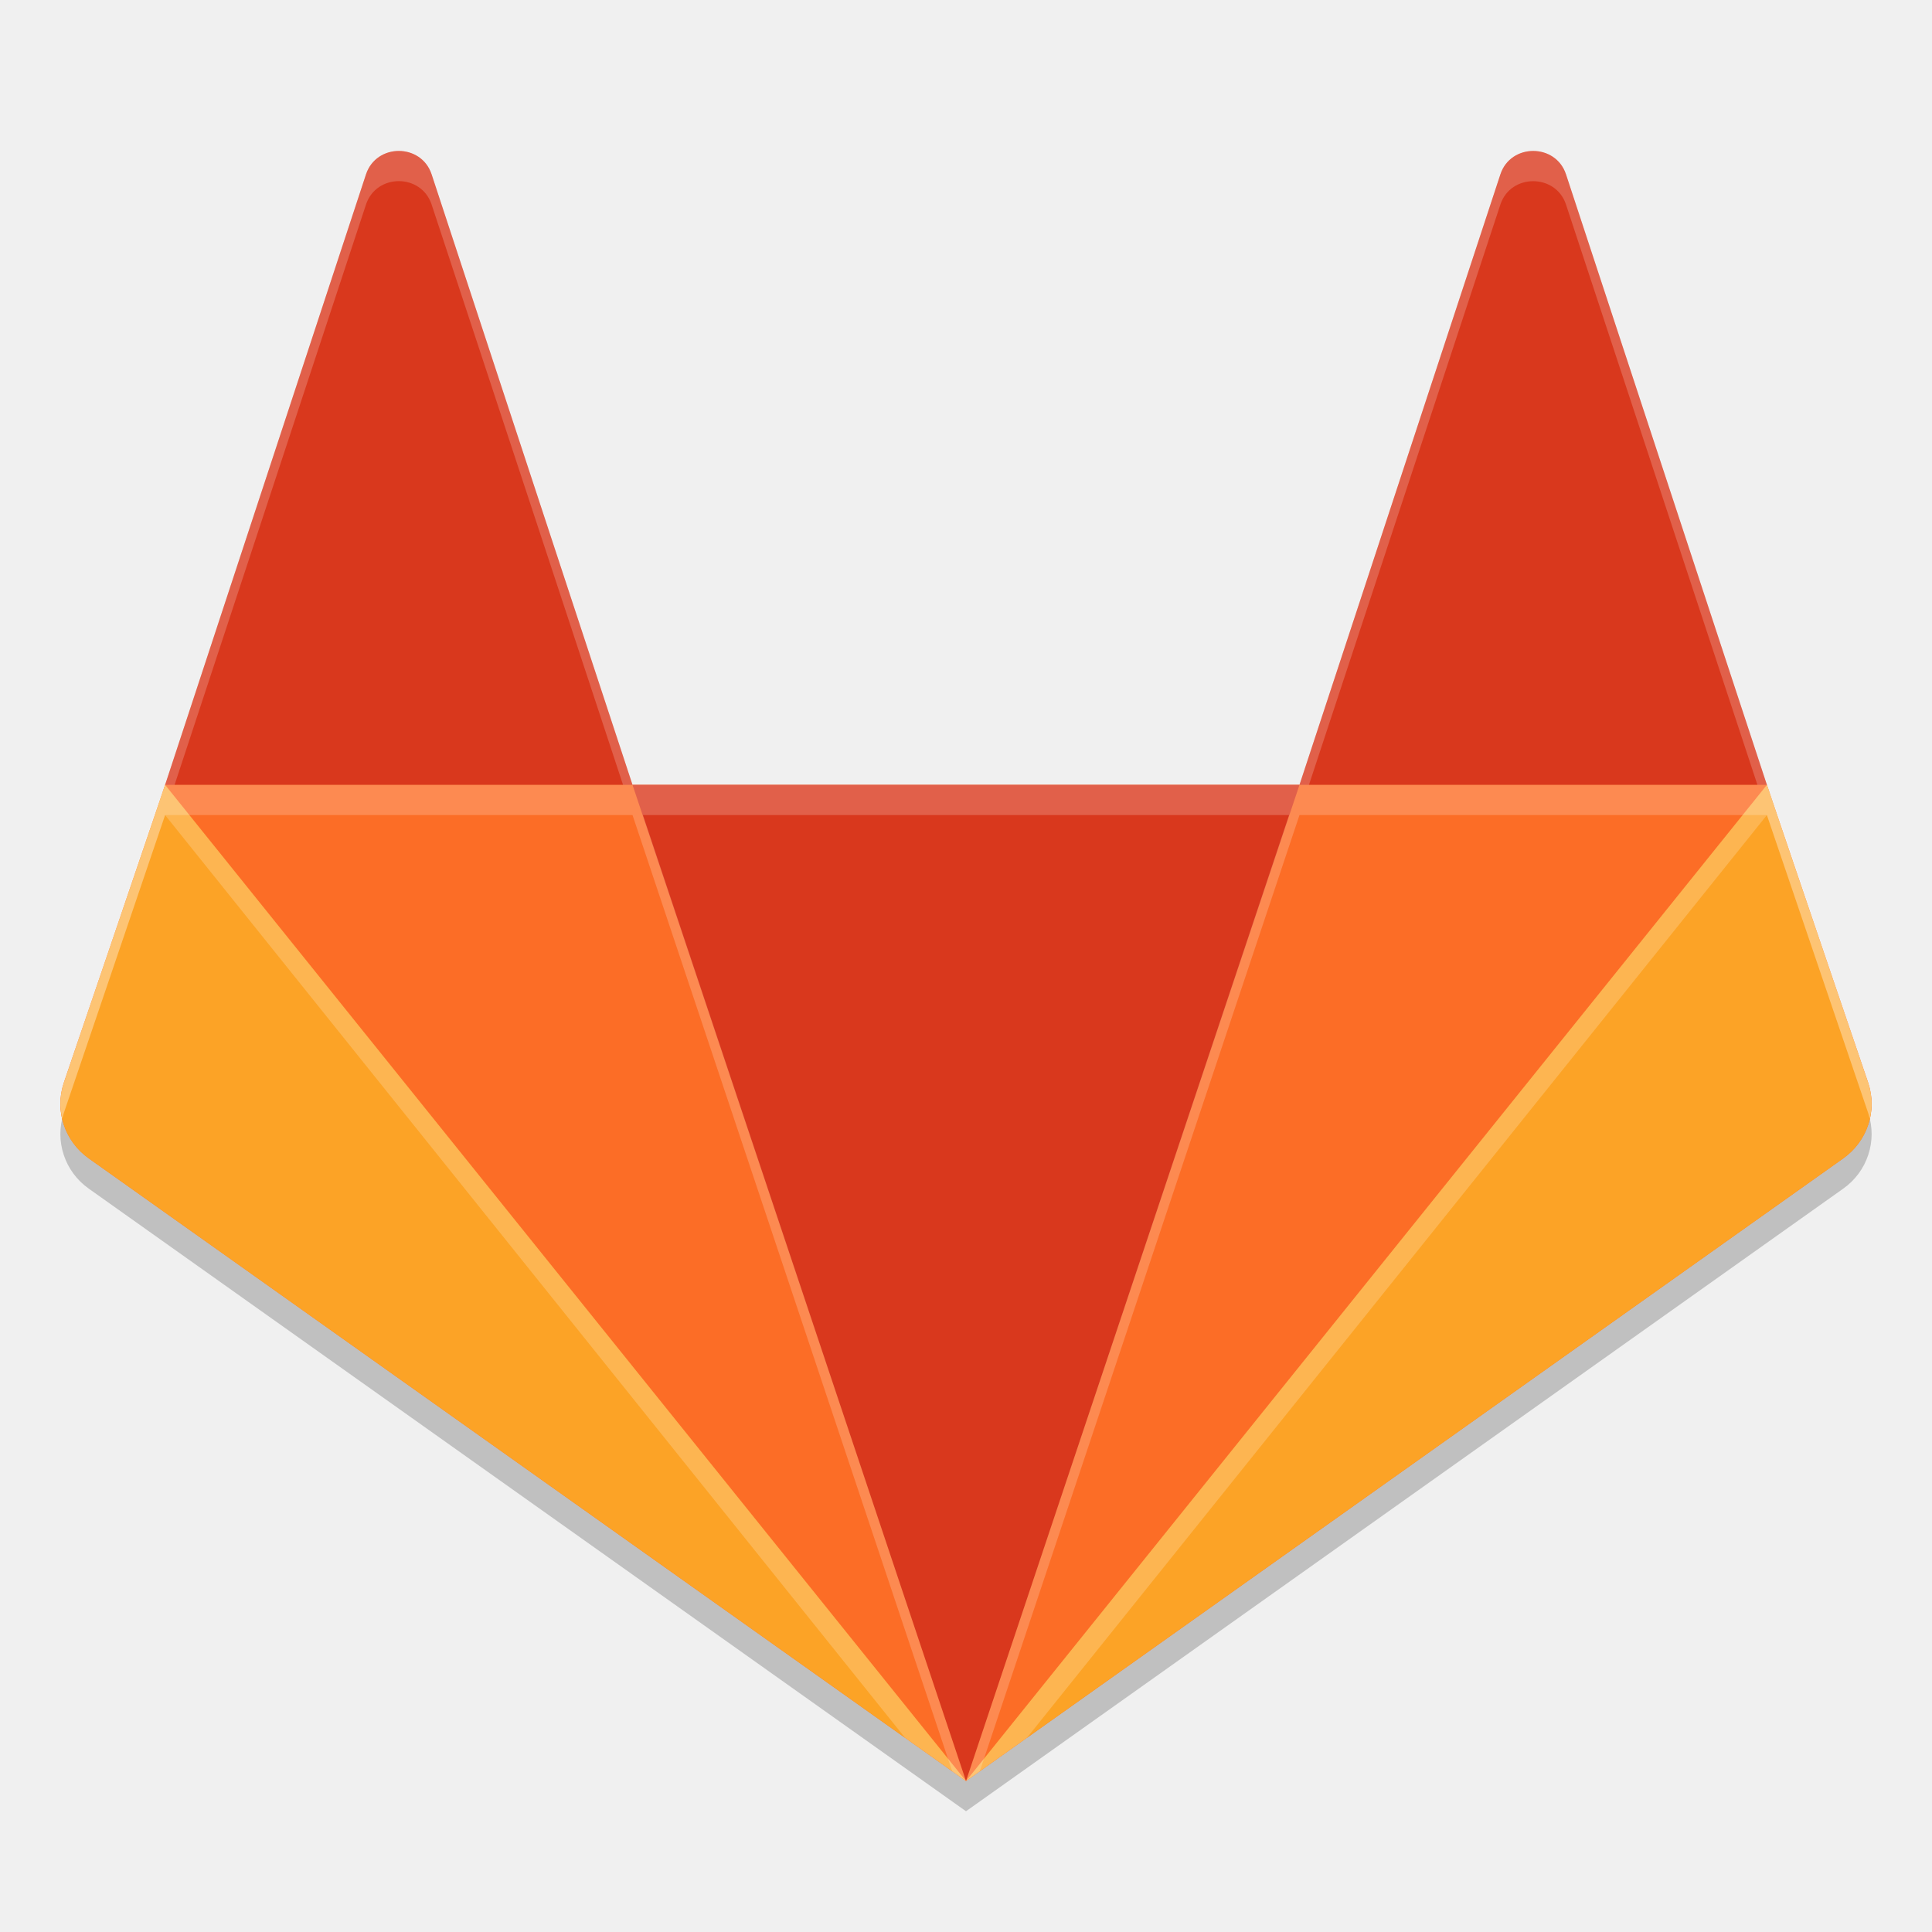
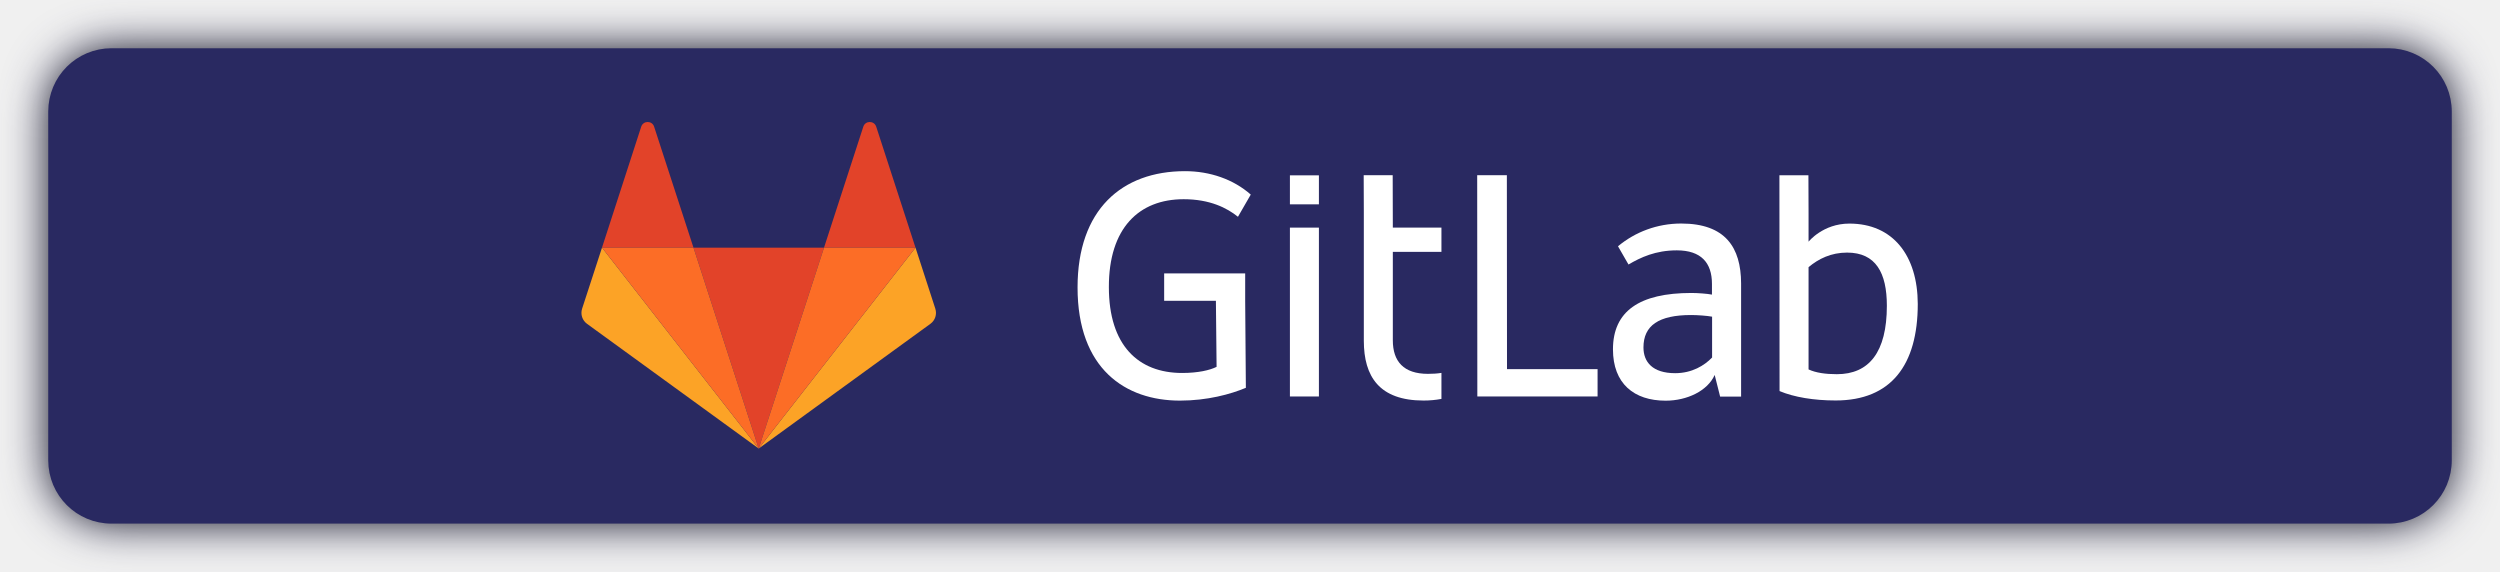
- <svg xmlns="http://www.w3.org/2000/svg" width="64" height="64" version="1.1">
-   <path style="opacity:0.2;fill-rule:evenodd" d="m 13.21,6 c -0.458,0 -0.915,0.259 -1.086,0.773 L 5.468,27 2.112,36.875 c -0.153,0.46 -0.146,0.944 0,1.383 0.145,0.439 0.427,0.833 0.828,1.117 L 32,60 61.06,39.375 c 0.401,-0.284 0.683,-0.678 0.828,-1.117 0.146,-0.438 0.153,-0.922 0,-1.383 L 58.532,27 51.876,6.773 c -0.342,-1.03 -1.83,-1.03 -2.172,0 L 43.047,27 H 20.953 L 14.296,6.773 C 14.125,6.259 13.668,6 13.21,6 Z" />
-   <path style="fill:#fc6d26;fill-rule:evenodd" d="M 61.888,35.875 58.531,26 52,16.368 c -0.342,-1.029 -1.833,-1.029 -2.175,0 l -6.777,9.631 H 20.953 L 13.429,16.368 c -0.342,-1.029 -1.833,-1.029 -2.175,0 L 5.469,26 2.112,35.875 c -0.306,0.921 0.029,1.929 0.831,2.499 L 32,59 61.057,38.374 c 0.802,-0.569 1.137,-1.578 0.831,-2.499" />
-   <path style="fill:#d9381d;fill-rule:evenodd" d="m 13.211,5 c -0.458,0 -0.915,0.259 -1.086,0.773 L 5.469,26 H 20.953 L 14.297,5.773 C 14.126,5.259 13.669,5 13.211,5 Z M 20.953,26 32,59 43.047,26 Z m 22.094,0 H 58.531 L 51.875,5.773 c -0.342,-1.03 -1.829,-1.03 -2.172,0 z" />
-   <path style="fill:#fca326;fill-rule:evenodd" d="M 5.469,26 2.113,35.875 c -0.306,0.921 0.026,1.931 0.828,2.5 L 32,59 Z M 32,59 61.059,38.375 c 0.802,-0.569 1.134,-1.579 0.828,-2.5 l -3.355,-9.875 z" />
-   <path style="opacity:0.2;fill:#ffffff;fill-rule:evenodd" d="M 13.211,5 C 12.753,5 12.296,5.259 12.125,5.773 l -6.656,20.227 -0.379,1 L 2.111,35.875 c -0.131,0.395 -0.138,0.804 -0.047,1.189 0.015,-0.063 0.026,-0.127 0.047,-0.189 L 5.469,27 H 20.953 L 31.543,58.676 32,59 21.299,27 H 42.701 L 32,59 32.457,58.676 43.047,27 H 58.531 L 61.889,36.875 c 0.021,0.063 0.032,0.126 0.047,0.189 0.091,-0.385 0.084,-0.795 -0.047,-1.189 l -2.979,-8.875 -0.379,-1 L 51.875,5.773 c -0.342,-1.03 -1.829,-1.03 -2.172,0 L 43.047,26 H 20.953 L 14.297,5.773 C 14.126,5.259 13.669,5 13.211,5 Z m 0,1 c 0.458,0 0.915,0.259 1.086,0.773 L 20.639,26 H 5.783 L 12.125,6.773 C 12.296,6.259 12.753,6 13.211,6 Z m 37.578,0.002 c 0.457,0 0.915,0.257 1.086,0.771 L 58.217,26 H 43.361 L 49.703,6.773 c 0.171,-0.515 0.629,-0.771 1.086,-0.771 z" />
-   <path style="opacity:0.2;fill:#ffffff;fill-rule:evenodd" d="M 5.469,26 2.113,35.875 c -0.132,0.396 -0.14,0.807 -0.049,1.193 0.015,-0.065 0.028,-0.129 0.049,-0.193 L 5.469,27 29.984,57.57 32,59 Z M 32,59 34.016,57.57 58.531,27 61.887,36.875 c 0.021,0.064 0.034,0.129 0.049,0.193 0.091,-0.387 0.083,-0.798 -0.049,-1.193 L 58.531,26 Z" />
+ <svg xmlns="http://www.w3.org/2000/svg" xmlns:ns1="http://www.openswatchbook.org/uri/2009/osb" width="63.237mm" height="14.465mm" viewBox="0 0 63.237 14.465" version="1.1" id="svg8">
+   <defs id="defs2">
+     <linearGradient id="linearGradient1044" ns1:paint="solid">
+       <stop style="stop-color:#ff0000;stop-opacity:1;" offset="0" id="stop1042" />
+     </linearGradient>
+     <filter style="color-interpolation-filters:sRGB" id="filter1311-2-7" x="-0.022" width="1.045" y="-0.115" height="1.23">
+       <feGaussianBlur stdDeviation="0.564" id="feGaussianBlur1313-4-6" />
+     </filter>
+   </defs>
+   <g id="layer1" transform="translate(-63.12038,-66.46238)">
+     <path id="rect853-5-5-1" style="fill:#000000;fill-opacity:1;stroke:#292961;stroke-width:0.265;stroke-miterlimit:4;stroke-dasharray:none;stroke-opacity:1;filter:url(#filter1311-2-7)" d="m 65.944,67.815 h 57.59 c 0.815,0 1.471,0.656 1.471,1.471 v 8.818 c 0,0.815 -0.656,1.471 -1.471,1.471 H 65.944 c -0.815,0 -1.471,-0.656 -1.471,-1.471 v -8.818 c 0,-0.815 0.656,-1.471 1.471,-1.471 z" />
+     <path id="rect853-2-2" style="fill:#292961;fill-opacity:1;stroke:#292961;stroke-width:0.265;stroke-opacity:1" d="m 65.944,67.815 h 57.59 c 0.815,0 1.471,0.656 1.471,1.471 v 8.818 c 0,0.815 -0.656,1.471 -1.471,1.471 H 65.944 c -0.815,0 -1.471,-0.656 -1.471,-1.471 v -8.818 c 0,-0.815 0.656,-1.471 1.471,-1.471 z" />
+     <g id="g2593" transform="matrix(0.8977208,0,0,0.8977208,10.33924,7.715968)">
+       <path id="path14_23_" class="st2" d="m 101.253,70.376 h -0.836 l 0.004,6.235 h 3.388 v -0.771 h -2.552 z" style="fill:#ffffff;fill-opacity:1;stroke-width:0.038" />
+       <g id="g24_23_" transform="matrix(0.03836871,0,0,0.03836871,106.5331,68.2695)" style="fill:#ffffff;fill-opacity:1">
+         <path id="path26_23_" class="st2" d="m 13,188.892 c -5.5,5.7 -14.6,11.4 -27,11.4 -16.6,0 -23.3,-8.2 -23.3,-18.9 0,-16.1 11.2,-23.8 35,-23.8 4.5,0 11.7,0.5 15.4,1.2 v 30.1 z m -22.6,-98.5 c -17.6,0 -33.8,6.2 -46.4,16.7 l 7.7,13.4 c 8.9,-5.2 19.8,-10.4 35.5,-10.4 17.9,0 25.8,9.2 25.8,24.6 v 7.9 c -3.5,-0.7 -10.7,-1.2 -15.1,-1.2 -38.2,0 -57.6,13.4 -57.6,41.4 0,25.1 15.4,37.7 38.7,37.7 15.7,0 30.8,-7.2 36,-18.9 l 4,15.9 h 15.4 v -83.2 c -0.1,-26.3 -11.5,-43.9 -44,-43.9 z" style="fill:#ffffff;fill-opacity:1" />
+       </g>
+       <g id="g28_23_" transform="matrix(0.03836871,0,0,0.03836871,111.231,68.26354)" style="fill:#ffffff;fill-opacity:1">
+         <path id="path30_23_" class="st2" d="m -17.7,201.192 c -8.2,0 -15.4,-1 -20.8,-3.5 v -67.3 -7.8 c 7.4,-6.2 16.6,-10.7 28.3,-10.7 21.1,0 29.2,14.9 29.2,39 0,34.2 -13.1,50.3 -36.7,50.3 m 9.2,-110.6 c -19.5,0 -30,13.3 -30,13.3 v -21 l -0.1,-27.8 h -9.8 -11.5 l 0.1,158.5 c 10.7,4.5 25.3,6.9 41.2,6.9 40.7,0 60.3,-26 60.3,-70.9 -0.1,-35.5 -18.2,-59 -50.2,-59" style="fill:#ffffff;fill-opacity:1" />
+       </g>
+       <g id="g32_23_" transform="matrix(0.03836871,0,0,0.03836871,91.44326,68.28279)" style="fill:#ffffff;fill-opacity:1">
+         <path id="path34_23_" class="st2" d="m 18.3,72.192 c 19.3,0 31.8,6.4 39.9,12.9 l 9.4,-16.3 c -12.7,-11.2 -29.9,-17.2 -48.3,-17.2 -46.4,0 -78.9,28.3 -78.9,85.4 0,59.8 35.1,83.1 75.2,83.1 20.1,0 37.2,-4.7 48.4,-9.4 l -0.5,-63.9 v -7.5 -12.6 H 4 v 20.1 h 38 l 0.5,48.5 c -5,2.5 -13.6,4.5 -25.3,4.5 -32.2,0 -53.8,-20.3 -53.8,-63 -0.1,-43.5 22.2,-64.6 54.9,-64.6" style="fill:#ffffff;fill-opacity:1" />
+       </g>
+       <g id="g36_23_" transform="matrix(0.03836871,0,0,0.03836871,99.48254,68.24238)" style="fill:#ffffff;fill-opacity:1">
+         <path id="path38_23_" class="st2" d="M -37.7,55.592 H -59 l 0.1,27.3 v 11.2 6.5 11.4 65 0.2 c 0,26.3 11.4,43.9 43.9,43.9 4.5,0 8.9,-0.4 13.1,-1.2 v -19.1 c -3.1,0.5 -6.4,0.7 -9.9,0.7 -17.9,0 -25.8,-9.2 -25.8,-24.6 v -65 h 35.7 v -17.8 h -35.7 z" style="fill:#ffffff;fill-opacity:1" />
+       </g>
+       <path id="path40_100_" class="st2" d="m 95.14,76.611 h 0.817 v -4.758 h -0.817 z" style="fill:#ffffff;fill-opacity:1;stroke-width:0.038" />
+       <path id="path42_23_" class="st2" d="m 95.14,71.197 h 0.817 v -0.817 h -0.817 z" style="fill:#ffffff;fill-opacity:1;stroke-width:0.038" />
+     </g>
+     <g id="spacing_guides" class="st14" style="fill:#e2b326;fill-opacity:1" transform="matrix(0.2645833,0,0,0.2645833,-104.2329,-70.71732)">
+       <path id="path40_90_" class="st15" d="M -1,0 V 124 H 1267 V 0 Z" style="fill:#e2b326;fill-opacity:1" />
+       <path id="path40_89_" class="st15" d="M -1,435 V 559 H 1267 V 435 Z" style="fill:#e2b326;fill-opacity:1" />
+       <path id="path40_75_" class="st15" d="m 261.69,434.551 h 62 v -310 h -62 z" style="fill:#e2b326;fill-opacity:1" />
+       <path id="path40_73_" class="st15" d="m 462.2,560 h 62 V -1 h -62 z" style="fill:#e2b326;fill-opacity:1" />
+       <text transform="translate(256.2529,195)" class="st16 st17 st18" id="text2399" style="fill:#e2b326;fill-opacity:1">H: 2.5 x</text>
+       <text transform="translate(468.4727,282.832)" class="st16 st17 st18" id="text2401" style="fill:#e2b326;fill-opacity:1">1/2 x</text>
+       <text transform="translate(621.2881,500.4978)" class="st16 st17 st18" id="text2403" style="fill:#e2b326;fill-opacity:1">1x</text>
+       <text transform="translate(621.2881,65.4988)" class="st16 st17 st18" id="text2405" style="fill:#e2b326;fill-opacity:1">1x</text>
+       <path id="path40_72_" class="st15" d="M 0,560 H 124 V -1 H 0 Z" style="fill:#e2b326;fill-opacity:1" />
+       <text transform="translate(51.2881,282.832)" class="st16 st17 st18" id="text2408" style="fill:#e2b326;fill-opacity:1">1x</text>
+       <path id="path40_70_" class="st15" d="m 1142,560 h 124 V -1 h -124 z" style="fill:#e2b326;fill-opacity:1" />
+       <text transform="translate(1191.288,282.832)" class="st16 st17 st18" id="text2411" style="fill:#e2b326;fill-opacity:1">1x</text>
+     </g>
+     <g id="spacing_guides-7" class="st14" transform="matrix(0.2645833,0,0,0.2645833,-122.8596,86.14168)">
+       <path id="path40_98_" class="st15" d="M -1,0 V 124 H 1267 V 0 Z" />
+       <path id="path40_95_" class="st15" d="M -1,435 V 559 H 1267 V 435 Z" />
+       <path id="path40_94_" class="st15" d="m 261.69,434.551 h 62 v -310 h -62 z" />
+       <path id="path40_93_" class="st15" d="m 462.2,560 h 62 V -1 h -62 z" />
+       <text transform="translate(256.2529,195)" class="st16 st17 st18" id="text896">H: 2.5 x</text>
+       <text transform="translate(468.4727,282.832)" class="st16 st17 st18" id="text898">1/2 x</text>
+       <text transform="translate(621.2881,500.4978)" class="st16 st17 st18" id="text900">1x</text>
+       <text transform="translate(621.2881,65.4988)" class="st16 st17 st18" id="text902">1x</text>
+       <path id="path40_92_" class="st15" d="M 0,560 H 124 V -1 H 0 Z" />
+       <text transform="translate(51.2881,282.832)" class="st16 st17 st18" id="text905">1x</text>
+       <path id="path40_91_" class="st15" d="m 1142,560 h 124 V -1 h -124 z" />
+       <text transform="translate(1191.288,282.832)" class="st16 st17 st18" id="text908">1x</text>
+     </g>
+     <g id="g1162" transform="matrix(0.1003929,0,0,0.1003929,66.73126,59.86046)">
+       <path id="path50_1_-9" class="st3" d="m 155.194,178.777 v 0 l 16.457,-50.621 h -32.89 z" style="stroke:none;stroke-width:0.265" />
+       <path id="path66_1_-3" class="st4" d="m 115.71,128.157 v 0 l -5.011,15.379 c -0.453,1.396 0.036,2.938 1.233,3.808 l 43.262,31.433 z" style="stroke:none;stroke-width:0.265" />
+       <path id="path74_1_-6" class="st3" d="m 115.71,128.157 h 23.05 L 128.84,97.67 c -0.508,-1.56 -2.72,-1.56 -3.246,0 z" style="stroke:none;stroke-width:0.265" />
+       <path id="path82_1_-0" class="st4" d="m 194.701,128.157 v 0 l 4.993,15.379 c 0.454,1.396 -0.036,2.938 -1.233,3.808 l -43.268,31.433 z" style="stroke:none;stroke-width:0.265" />
+       <path id="path86_1_-6" class="st3" d="m 194.701,128.157 h -23.05 l 9.902,-30.486 c 0.508,-1.56 2.72,-1.56 3.246,0 z" style="stroke:none;stroke-width:0.265" />
+       <polygon class="st5" points="442.172,243.652 292.853,434.974 355.052,243.652 " id="polygon883-2" style="stroke:none" transform="matrix(0.2645833,0,0,0.2645833,77.70967,63.69042)" />
+       <polygon class="st5" points="230.744,243.652 292.853,434.974 143.624,243.652 " id="polygon885-6" style="stroke:none" transform="matrix(0.2645833,0,0,0.2645833,77.70967,63.69042)" />
+     </g>
+   </g>
+   <style type="text/css" id="style2317">
+ 	.st0{fill:#FAFAFA;}
+ 	.st1{fill:#F0F0F0;}
+ 	.st2{fill:#FFFFFF;}
+ 	.st3{fill:#E24329;}
+ 	.st4{fill:#FCA326;}
+ 	.st5{fill:#FC6D26;}
+ 	.st6{fill:#8C929D;}
+ 	.st7{fill:#2E2E2E;}
+ 	.st8{fill:none;stroke:#FCA326;stroke-width:16;stroke-linecap:round;stroke-linejoin:round;stroke-miterlimit:10;}
+ 	.st9{fill:none;stroke:#FC6D26;stroke-width:16;stroke-linecap:round;stroke-linejoin:round;stroke-miterlimit:10;}
+ 	.st10{fill:none;stroke:#E24329;stroke-width:16;stroke-linecap:round;stroke-linejoin:round;stroke-miterlimit:10;}
+ 	.st11{fill:none;stroke:#F0F0F0;stroke-miterlimit:10;}
+ 	.st12{fill:#231F20;}
+ 	.st13{fill:none;stroke:#231F20;stroke-width:16;stroke-linecap:round;stroke-linejoin:round;stroke-miterlimit:10;}
+ 	.st14{display:none;}
+ 	.st15{display:inline;opacity:0.1;fill:#E828E3;}
+ 	.st16{display:inline;}
+ 	.st17{font-family:'SourceSansPro-Semibold';}
+ 	.st18{font-size:24px;}
+ 	.st19{opacity:0.1;fill:#E828E3;}
+ 	.st20{display:inline;fill:#DB3B21;}
+ 	.st21{display:inline;fill:#FC6D26;}
+ 	.st22{display:inline;fill:#2E2E2E;}
+ 	.st23{display:inline;fill:#6E49CB;}
+ 	.st24{display:inline;fill:#380D75;}
+ 	.st25{display:inline;fill:#FCA121;}
+ 	.st26{opacity:0.6;fill:none;stroke:#231F20;stroke-width:2;stroke-miterlimit:10;stroke-dasharray:12,6;}
+ 	.st27{fill:none;stroke:#444444;stroke-width:1.534;stroke-miterlimit:10;}
+ </style>
+   <style type="text/css" id="style863">
+ 	.st0{fill:#FAFAFA;}
+ 	.st1{fill:#F0F0F0;}
+ 	.st2{fill:#FFFFFF;}
+ 	.st3{fill:#E24329;}
+ 	.st4{fill:#FCA326;}
+ 	.st5{fill:#FC6D26;}
+ 	.st6{fill:#8C929D;}
+ 	.st7{fill:#2E2E2E;}
+ 	.st8{fill:none;stroke:#FCA326;stroke-width:16;stroke-linecap:round;stroke-linejoin:round;stroke-miterlimit:10;}
+ 	.st9{fill:none;stroke:#FC6D26;stroke-width:16;stroke-linecap:round;stroke-linejoin:round;stroke-miterlimit:10;}
+ 	.st10{fill:none;stroke:#E24329;stroke-width:16;stroke-linecap:round;stroke-linejoin:round;stroke-miterlimit:10;}
+ 	.st11{fill:none;stroke:#F0F0F0;stroke-miterlimit:10;}
+ 	.st12{fill:#231F20;}
+ 	.st13{fill:none;stroke:#231F20;stroke-width:16;stroke-linecap:round;stroke-linejoin:round;stroke-miterlimit:10;}
+ 	.st14{display:none;}
+ 	.st15{display:inline;opacity:0.1;fill:#E828E3;}
+ 	.st16{display:inline;}
+ 	.st17{font-family:'SourceSansPro-Semibold';}
+ 	.st18{font-size:24px;}
+ 	.st19{opacity:0.1;fill:#E828E3;}
+ 	.st20{display:inline;fill:#DB3B21;}
+ 	.st21{display:inline;fill:#FC6D26;}
+ 	.st22{display:inline;fill:#2E2E2E;}
+ 	.st23{display:inline;fill:#6E49CB;}
+ 	.st24{display:inline;fill:#380D75;}
+ 	.st25{display:inline;fill:#FCA121;}
+ 	.st26{opacity:0.6;fill:none;stroke:#231F20;stroke-width:2;stroke-miterlimit:10;stroke-dasharray:12,6;}
+ 	.st27{fill:none;stroke:#444444;stroke-width:1.534;stroke-miterlimit:10;}
+ </style>
</svg>
